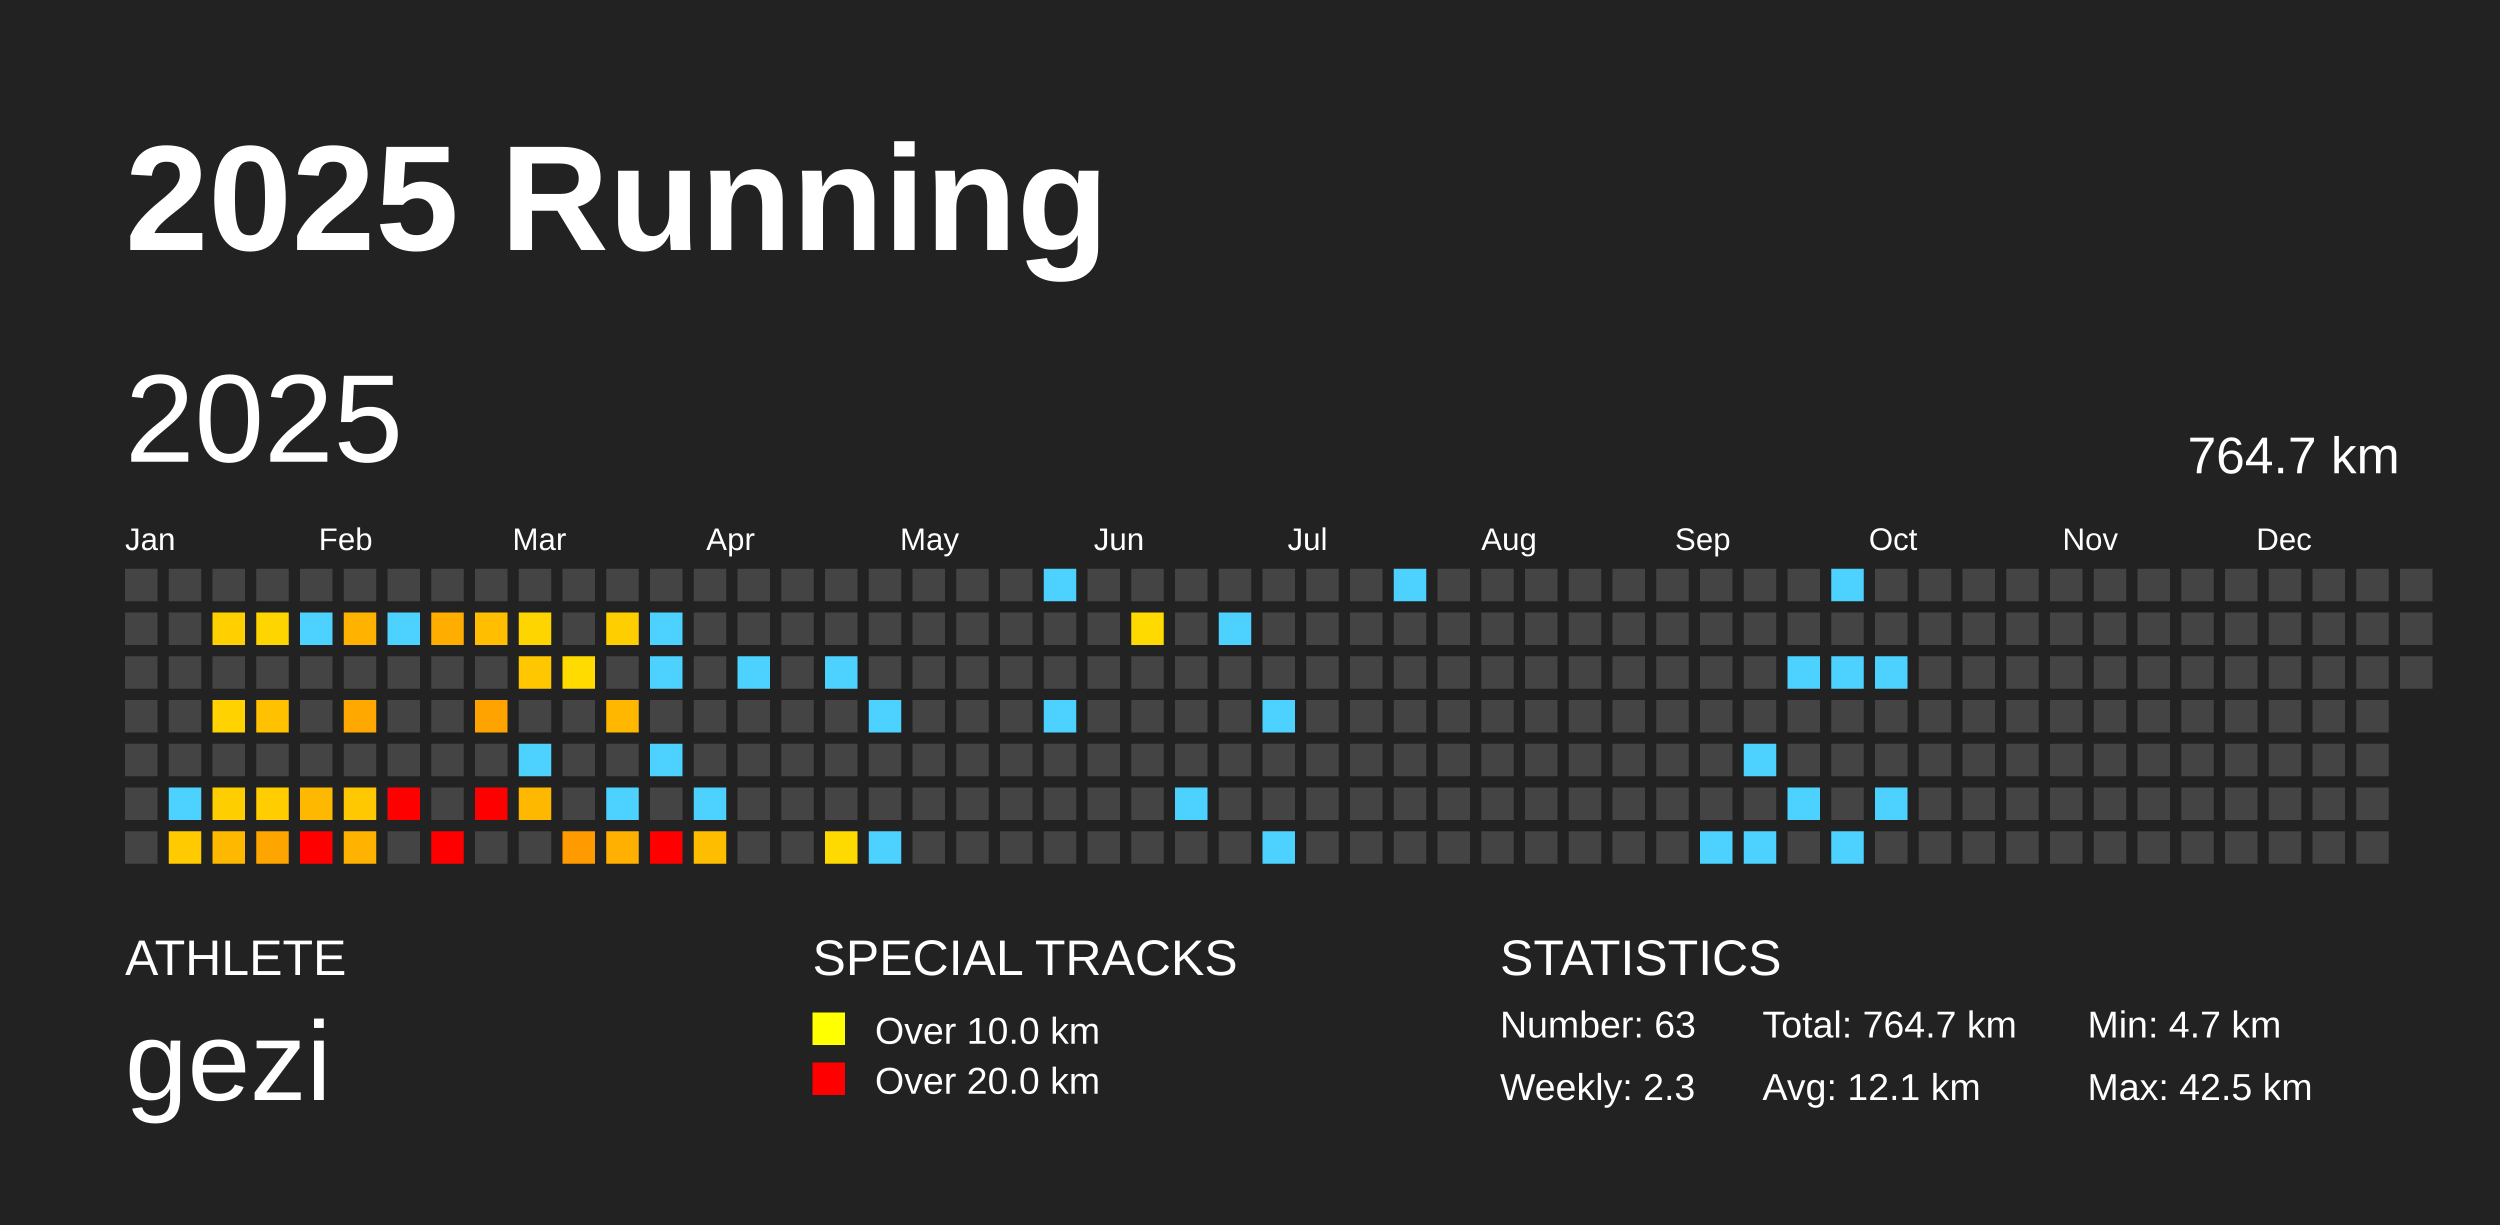
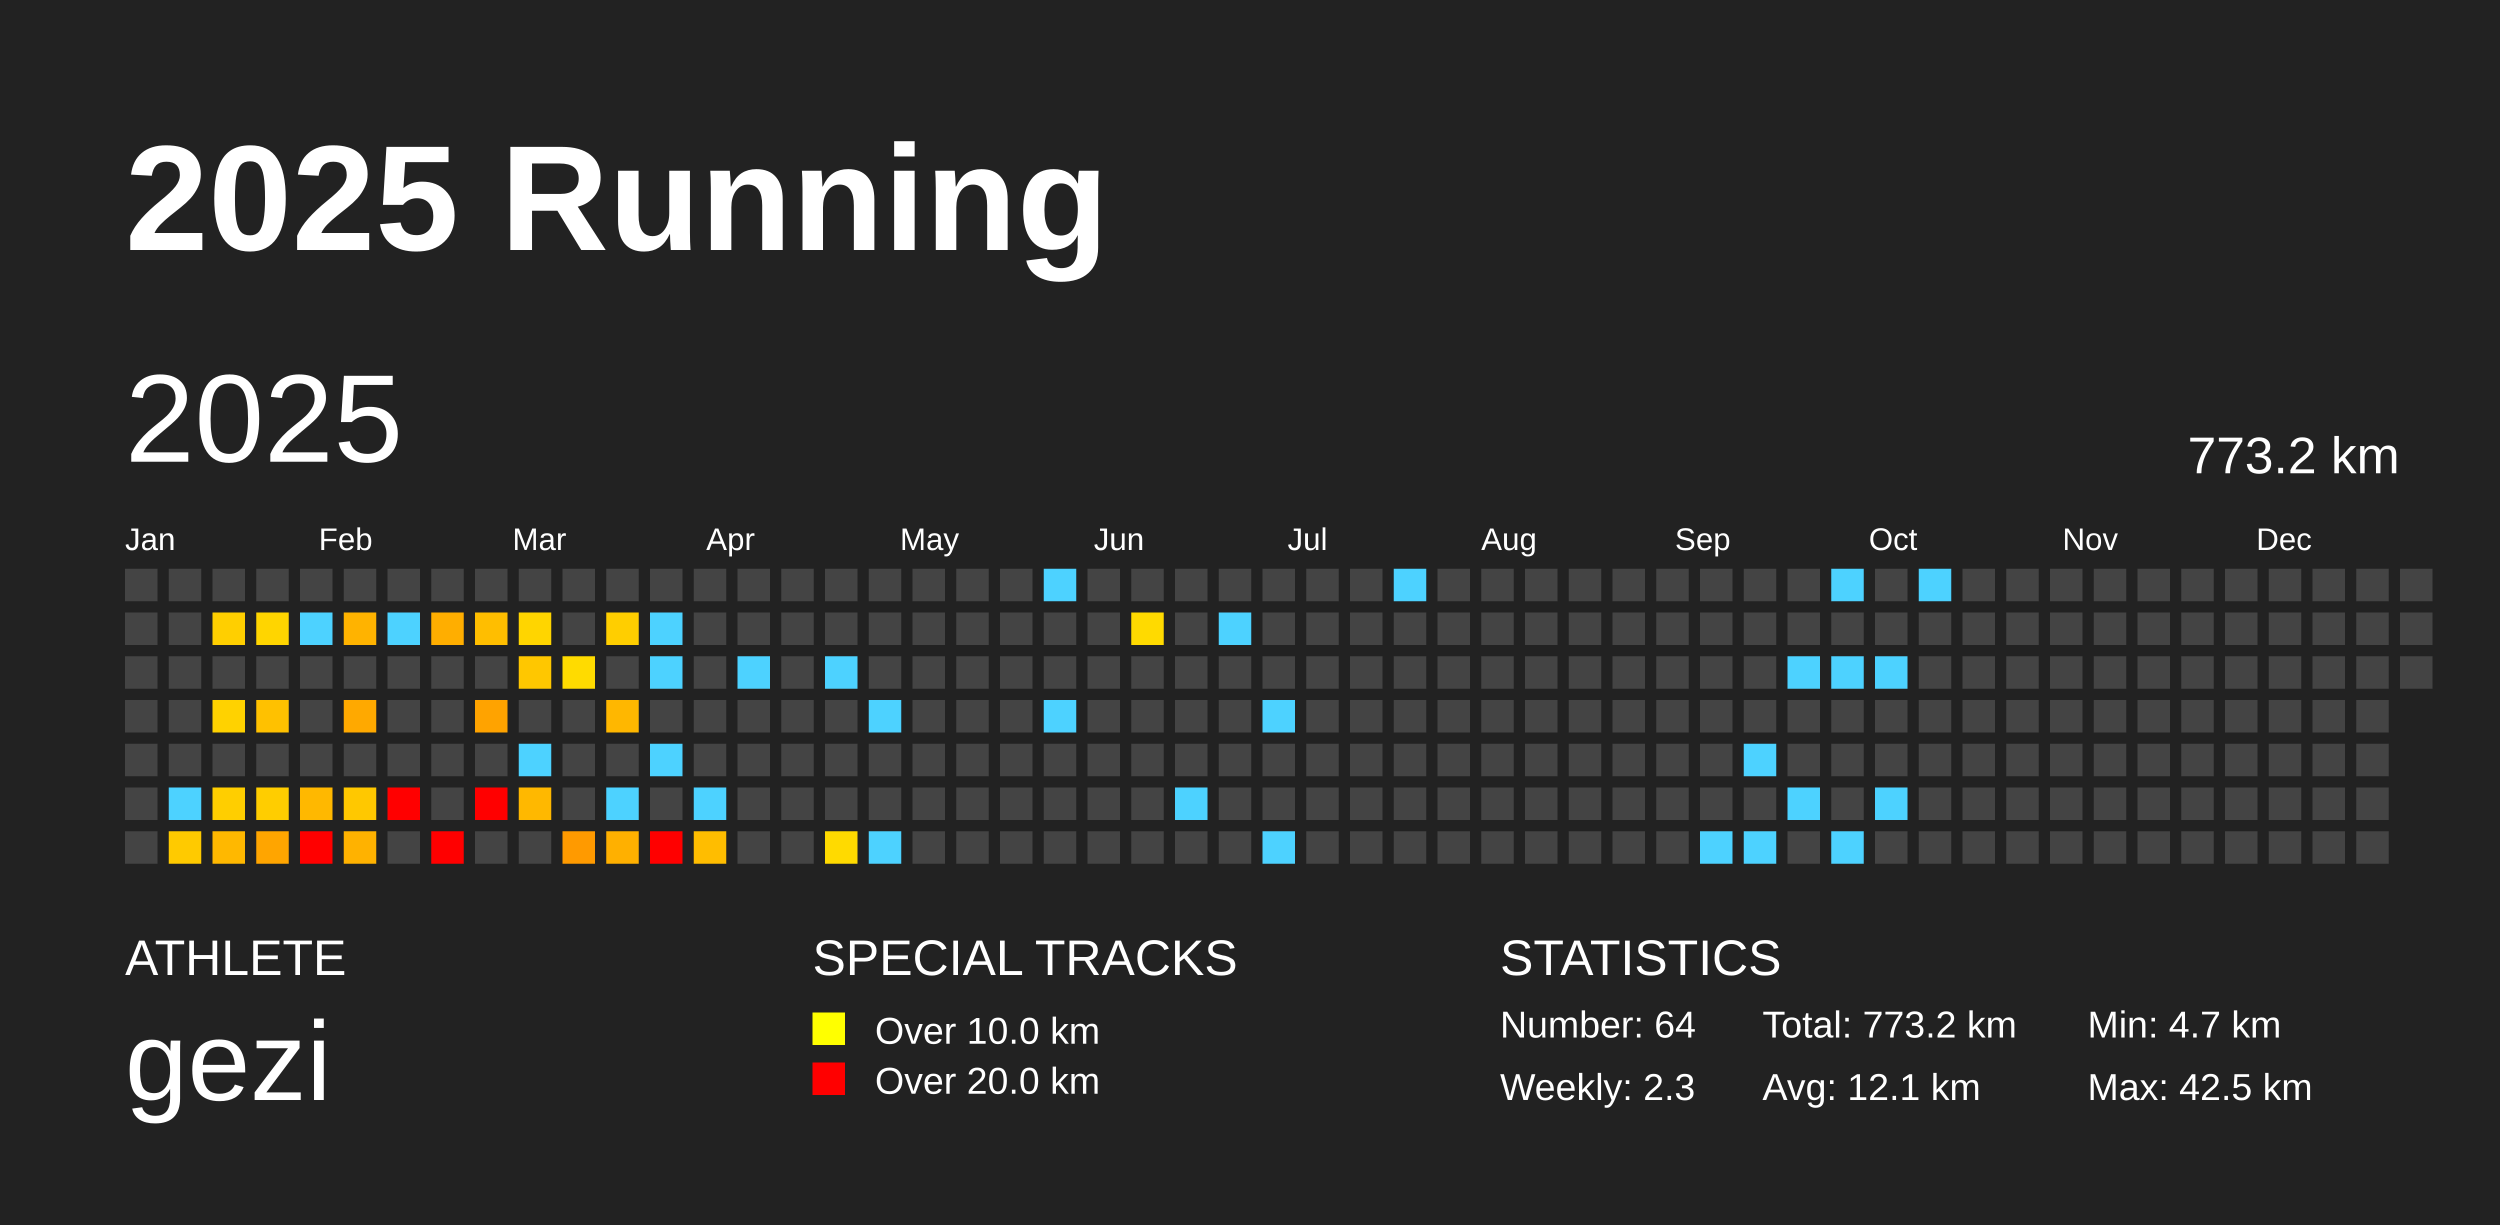
<svg xmlns="http://www.w3.org/2000/svg" baseProfile="full" height="98mm" version="1.1" viewBox="0,0,200,98" width="200mm">
  <defs />
  <rect fill="#222222" height="98" width="200" x="0" y="0" />
  <text fill="#FFFFFF" style="font-size:12px; font-family:Arial; font-weight:bold;" x="10" y="20">2025 Running</text>
  <text fill="#FFFFFF" style="font-size:4px; font-family:Arial" x="10" y="78">ATHLETE</text>
  <text fill="#FFFFFF" style="font-size:9px; font-family:Arial" x="10" y="88">gezi</text>
  <text fill="#FFFFFF" style="font-size:4px; font-family:Arial" x="65" y="78">SPECIAL TRACKS</text>
  <rect fill="yellow" height="2.6" width="2.6" x="65" y="81" />
  <text fill="#FFFFFF" style="font-size:3px; font-family:Arial" x="70" y="83.5">Over 10.0 km</text>
  <rect fill="red" height="2.6" width="2.6" x="65" y="85" />
  <text fill="#FFFFFF" style="font-size:3px; font-family:Arial" x="70" y="87.5">Over 20.0 km</text>
  <text fill="#FFFFFF" style="font-size:4px; font-family:Arial" x="120" y="78">STATISTICS</text>
-   <text fill="#FFFFFF" style="font-size:3px; font-family:Arial" x="120" y="83">Number: 63</text>
+   <text fill="#FFFFFF" style="font-size:3px; font-family:Arial" x="120" y="83">Number: 64</text>
  <text fill="#FFFFFF" style="font-size:3px; font-family:Arial" x="120" y="88">Weekly: 2.3</text>
-   <text fill="#FFFFFF" style="font-size:3px; font-family:Arial" x="141" y="83">Total: 764.7 km</text>
+   <text fill="#FFFFFF" style="font-size:3px; font-family:Arial" x="141" y="83">Total: 773.2 km</text>
  <text fill="#FFFFFF" style="font-size:3px; font-family:Arial" x="141" y="88">Avg: 12.1 km</text>
  <text fill="#FFFFFF" style="font-size:3px; font-family:Arial" x="167" y="83">Min: 4.7 km</text>
  <text fill="#FFFFFF" style="font-size:3px; font-family:Arial" x="167" y="88">Max: 42.5 km</text>
  <text dominant-baseline="hanging" fill="#FFFFFF" style="font-size:10.0px; font-family:Arial;" x="10" y="30">2025</text>
-   <text dominant-baseline="hanging" fill="#FFFFFF" style="font-size:4.125px; font-family:Arial;" x="175" y="35">764.7 km</text>
+   <text dominant-baseline="hanging" fill="#FFFFFF" style="font-size:4.125px; font-family:Arial;" x="175" y="35">773.2 km</text>
  <text fill="#FFFFFF" style="font-size:2.5px; font-family:Arial" x="10.0" y="44">Jan</text>
  <text fill="#FFFFFF" style="font-size:2.5px; font-family:Arial" x="25.5" y="44">Feb</text>
  <text fill="#FFFFFF" style="font-size:2.5px; font-family:Arial" x="41.0" y="44">Mar</text>
  <text fill="#FFFFFF" style="font-size:2.5px; font-family:Arial" x="56.5" y="44">Apr</text>
  <text fill="#FFFFFF" style="font-size:2.5px; font-family:Arial" x="72.0" y="44">May</text>
  <text fill="#FFFFFF" style="font-size:2.5px; font-family:Arial" x="87.5" y="44">Jun</text>
  <text fill="#FFFFFF" style="font-size:2.5px; font-family:Arial" x="103.0" y="44">Jul</text>
  <text fill="#FFFFFF" style="font-size:2.5px; font-family:Arial" x="118.5" y="44">Aug</text>
  <text fill="#FFFFFF" style="font-size:2.5px; font-family:Arial" x="134.0" y="44">Sep</text>
  <text fill="#FFFFFF" style="font-size:2.5px; font-family:Arial" x="149.5" y="44">Oct</text>
  <text fill="#FFFFFF" style="font-size:2.5px; font-family:Arial" x="165.0" y="44">Nov</text>
  <text fill="#FFFFFF" style="font-size:2.5px; font-family:Arial" x="180.5" y="44">Dec</text>
  <rect fill="#444444" height="2.6" width="2.6" x="10.0" y="45.5" />
  <rect fill="#444444" height="2.6" width="2.6" x="10.0" y="49.0" />
  <rect fill="#444444" height="2.6" width="2.6" x="10.0" y="52.5" />
  <rect fill="#444444" height="2.6" width="2.6" x="10.0" y="56.0" />
  <rect fill="#444444" height="2.6" width="2.6" x="10.0" y="59.5" />
  <rect fill="#444444" height="2.6" width="2.6" x="10.0" y="63.0" />
  <rect fill="#444444" height="2.6" width="2.6" x="10.0" y="66.5" />
  <rect fill="#444444" height="2.6" width="2.6" x="13.5" y="45.5" />
  <rect fill="#444444" height="2.6" width="2.6" x="13.5" y="49.0" />
  <rect fill="#444444" height="2.6" width="2.6" x="13.5" y="52.5" />
  <rect fill="#444444" height="2.6" width="2.6" x="13.5" y="56.0" />
  <rect fill="#444444" height="2.6" width="2.6" x="13.5" y="59.5" />
  <rect fill="#4dd2ff" height="2.6" width="2.6" x="13.5" y="63.0" />
  <rect fill="#ffca00" height="2.6" width="2.6" x="13.5" y="66.5" />
  <rect fill="#444444" height="2.6" width="2.6" x="17.0" y="45.5" />
  <rect fill="#ffcf00" height="2.6" width="2.6" x="17.0" y="49.0" />
  <rect fill="#444444" height="2.6" width="2.6" x="17.0" y="52.5" />
  <rect fill="#ffd200" height="2.6" width="2.6" x="17.0" y="56.0" />
  <rect fill="#444444" height="2.6" width="2.6" x="17.0" y="59.5" />
  <rect fill="#ffce00" height="2.6" width="2.6" x="17.0" y="63.0" />
  <rect fill="#ffb800" height="2.6" width="2.6" x="17.0" y="66.5" />
  <rect fill="#444444" height="2.6" width="2.6" x="20.5" y="45.5" />
  <rect fill="#ffd500" height="2.6" width="2.6" x="20.5" y="49.0" />
  <rect fill="#444444" height="2.6" width="2.6" x="20.5" y="52.5" />
  <rect fill="#ffc100" height="2.6" width="2.6" x="20.5" y="56.0" />
  <rect fill="#444444" height="2.6" width="2.6" x="20.5" y="59.5" />
  <rect fill="#ffcd00" height="2.6" width="2.6" x="20.5" y="63.0" />
  <rect fill="#ffa500" height="2.6" width="2.6" x="20.5" y="66.5" />
  <rect fill="#444444" height="2.6" width="2.6" x="24.0" y="45.5" />
  <rect fill="#4dd2ff" height="2.6" width="2.6" x="24.0" y="49.0" />
  <rect fill="#444444" height="2.6" width="2.6" x="24.0" y="52.5" />
  <rect fill="#444444" height="2.6" width="2.6" x="24.0" y="56.0" />
  <rect fill="#444444" height="2.6" width="2.6" x="24.0" y="59.5" />
  <rect fill="#ffb800" height="2.6" width="2.6" x="24.0" y="63.0" />
  <rect fill="red" height="2.6" width="2.6" x="24.0" y="66.5" />
  <rect fill="#444444" height="2.6" width="2.6" x="27.5" y="45.5" />
  <rect fill="#ffb300" height="2.6" width="2.6" x="27.5" y="49.0" />
  <rect fill="#444444" height="2.6" width="2.6" x="27.5" y="52.5" />
  <rect fill="#ffa900" height="2.6" width="2.6" x="27.5" y="56.0" />
  <rect fill="#444444" height="2.6" width="2.6" x="27.5" y="59.5" />
  <rect fill="#ffc800" height="2.6" width="2.6" x="27.5" y="63.0" />
  <rect fill="#ffb200" height="2.6" width="2.6" x="27.5" y="66.5" />
  <rect fill="#444444" height="2.6" width="2.6" x="31.0" y="45.5" />
  <rect fill="#4dd2ff" height="2.6" width="2.6" x="31.0" y="49.0" />
  <rect fill="#444444" height="2.6" width="2.6" x="31.0" y="52.5" />
  <rect fill="#444444" height="2.6" width="2.6" x="31.0" y="56.0" />
  <rect fill="#444444" height="2.6" width="2.6" x="31.0" y="59.5" />
  <rect fill="red" height="2.6" width="2.6" x="31.0" y="63.0" />
  <rect fill="#444444" height="2.6" width="2.6" x="31.0" y="66.5" />
  <rect fill="#444444" height="2.6" width="2.6" x="34.5" y="45.5" />
  <rect fill="#ffae00" height="2.6" width="2.6" x="34.5" y="49.0" />
  <rect fill="#444444" height="2.6" width="2.6" x="34.5" y="52.5" />
  <rect fill="#444444" height="2.6" width="2.6" x="34.5" y="56.0" />
  <rect fill="#444444" height="2.6" width="2.6" x="34.5" y="59.5" />
  <rect fill="#444444" height="2.6" width="2.6" x="34.5" y="63.0" />
  <rect fill="red" height="2.6" width="2.6" x="34.5" y="66.5" />
  <rect fill="#444444" height="2.6" width="2.6" x="38.0" y="45.5" />
  <rect fill="#ffbe00" height="2.6" width="2.6" x="38.0" y="49.0" />
  <rect fill="#444444" height="2.6" width="2.6" x="38.0" y="52.5" />
  <rect fill="#ffa300" height="2.6" width="2.6" x="38.0" y="56.0" />
  <rect fill="#444444" height="2.6" width="2.6" x="38.0" y="59.5" />
  <rect fill="red" height="2.6" width="2.6" x="38.0" y="63.0" />
  <rect fill="#444444" height="2.6" width="2.6" x="38.0" y="66.5" />
  <rect fill="#444444" height="2.6" width="2.6" x="41.5" y="45.5" />
  <rect fill="#ffd500" height="2.6" width="2.6" x="41.5" y="49.0" />
  <rect fill="#ffc700" height="2.6" width="2.6" x="41.5" y="52.5" />
  <rect fill="#444444" height="2.6" width="2.6" x="41.5" y="56.0" />
  <rect fill="#4dd2ff" height="2.6" width="2.6" x="41.5" y="59.5" />
  <rect fill="#ffb800" height="2.6" width="2.6" x="41.5" y="63.0" />
  <rect fill="#444444" height="2.6" width="2.6" x="41.5" y="66.5" />
  <rect fill="#444444" height="2.6" width="2.6" x="45.0" y="45.5" />
  <rect fill="#444444" height="2.6" width="2.6" x="45.0" y="49.0" />
  <rect fill="#ffdb00" height="2.6" width="2.6" x="45.0" y="52.5" />
  <rect fill="#444444" height="2.6" width="2.6" x="45.0" y="56.0" />
  <rect fill="#444444" height="2.6" width="2.6" x="45.0" y="59.5" />
  <rect fill="#444444" height="2.6" width="2.6" x="45.0" y="63.0" />
  <rect fill="#ff9a00" height="2.6" width="2.6" x="45.0" y="66.5" />
  <rect fill="#444444" height="2.6" width="2.6" x="48.5" y="45.5" />
  <rect fill="#ffce00" height="2.6" width="2.6" x="48.5" y="49.0" />
  <rect fill="#444444" height="2.6" width="2.6" x="48.5" y="52.5" />
  <rect fill="#ffb700" height="2.6" width="2.6" x="48.5" y="56.0" />
  <rect fill="#444444" height="2.6" width="2.6" x="48.5" y="59.5" />
  <rect fill="#4dd2ff" height="2.6" width="2.6" x="48.5" y="63.0" />
  <rect fill="#ffb000" height="2.6" width="2.6" x="48.5" y="66.5" />
  <rect fill="#444444" height="2.6" width="2.6" x="52.0" y="45.5" />
  <rect fill="#4dd2ff" height="2.6" width="2.6" x="52.0" y="49.0" />
  <rect fill="#4dd2ff" height="2.6" width="2.6" x="52.0" y="52.5" />
  <rect fill="#444444" height="2.6" width="2.6" x="52.0" y="56.0" />
  <rect fill="#4dd2ff" height="2.6" width="2.6" x="52.0" y="59.5" />
  <rect fill="#444444" height="2.6" width="2.6" x="52.0" y="63.0" />
  <rect fill="red" height="2.6" width="2.6" x="52.0" y="66.5" />
  <rect fill="#444444" height="2.6" width="2.6" x="55.5" y="45.5" />
  <rect fill="#444444" height="2.6" width="2.6" x="55.5" y="49.0" />
  <rect fill="#444444" height="2.6" width="2.6" x="55.5" y="52.5" />
  <rect fill="#444444" height="2.6" width="2.6" x="55.5" y="56.0" />
  <rect fill="#444444" height="2.6" width="2.6" x="55.5" y="59.5" />
  <rect fill="#4dd2ff" height="2.6" width="2.6" x="55.5" y="63.0" />
  <rect fill="#ffbd00" height="2.6" width="2.6" x="55.5" y="66.5" />
  <rect fill="#444444" height="2.6" width="2.6" x="59.0" y="45.5" />
  <rect fill="#444444" height="2.6" width="2.6" x="59.0" y="49.0" />
  <rect fill="#4dd2ff" height="2.6" width="2.6" x="59.0" y="52.5" />
  <rect fill="#444444" height="2.6" width="2.6" x="59.0" y="56.0" />
  <rect fill="#444444" height="2.6" width="2.6" x="59.0" y="59.5" />
  <rect fill="#444444" height="2.6" width="2.6" x="59.0" y="63.0" />
  <rect fill="#444444" height="2.6" width="2.6" x="59.0" y="66.5" />
  <rect fill="#444444" height="2.6" width="2.6" x="62.5" y="45.5" />
  <rect fill="#444444" height="2.6" width="2.6" x="62.5" y="49.0" />
  <rect fill="#444444" height="2.6" width="2.6" x="62.5" y="52.5" />
  <rect fill="#444444" height="2.6" width="2.6" x="62.5" y="56.0" />
  <rect fill="#444444" height="2.6" width="2.6" x="62.5" y="59.5" />
  <rect fill="#444444" height="2.6" width="2.6" x="62.5" y="63.0" />
  <rect fill="#444444" height="2.6" width="2.6" x="62.5" y="66.5" />
  <rect fill="#444444" height="2.6" width="2.6" x="66.0" y="45.5" />
  <rect fill="#444444" height="2.6" width="2.6" x="66.0" y="49.0" />
  <rect fill="#4dd2ff" height="2.6" width="2.6" x="66.0" y="52.5" />
  <rect fill="#444444" height="2.6" width="2.6" x="66.0" y="56.0" />
  <rect fill="#444444" height="2.6" width="2.6" x="66.0" y="59.5" />
  <rect fill="#444444" height="2.6" width="2.6" x="66.0" y="63.0" />
  <rect fill="#ffda00" height="2.6" width="2.6" x="66.0" y="66.5" />
  <rect fill="#444444" height="2.6" width="2.6" x="69.5" y="45.5" />
  <rect fill="#444444" height="2.6" width="2.6" x="69.5" y="49.0" />
  <rect fill="#444444" height="2.6" width="2.6" x="69.5" y="52.5" />
  <rect fill="#4dd2ff" height="2.6" width="2.6" x="69.5" y="56.0" />
  <rect fill="#444444" height="2.6" width="2.6" x="69.5" y="59.5" />
  <rect fill="#444444" height="2.6" width="2.6" x="69.5" y="63.0" />
  <rect fill="#4dd2ff" height="2.6" width="2.6" x="69.5" y="66.5" />
  <rect fill="#444444" height="2.6" width="2.6" x="73.0" y="45.5" />
  <rect fill="#444444" height="2.6" width="2.6" x="73.0" y="49.0" />
  <rect fill="#444444" height="2.6" width="2.6" x="73.0" y="52.5" />
  <rect fill="#444444" height="2.6" width="2.6" x="73.0" y="56.0" />
  <rect fill="#444444" height="2.6" width="2.6" x="73.0" y="59.5" />
  <rect fill="#444444" height="2.6" width="2.6" x="73.0" y="63.0" />
  <rect fill="#444444" height="2.6" width="2.6" x="73.0" y="66.5" />
  <rect fill="#444444" height="2.6" width="2.6" x="76.5" y="45.5" />
  <rect fill="#444444" height="2.6" width="2.6" x="76.5" y="49.0" />
  <rect fill="#444444" height="2.6" width="2.6" x="76.5" y="52.5" />
  <rect fill="#444444" height="2.6" width="2.6" x="76.5" y="56.0" />
  <rect fill="#444444" height="2.6" width="2.6" x="76.5" y="59.5" />
  <rect fill="#444444" height="2.6" width="2.6" x="76.5" y="63.0" />
  <rect fill="#444444" height="2.6" width="2.6" x="76.5" y="66.5" />
  <rect fill="#444444" height="2.6" width="2.6" x="80.0" y="45.5" />
  <rect fill="#444444" height="2.6" width="2.6" x="80.0" y="49.0" />
  <rect fill="#444444" height="2.6" width="2.6" x="80.0" y="52.5" />
  <rect fill="#444444" height="2.6" width="2.6" x="80.0" y="56.0" />
  <rect fill="#444444" height="2.6" width="2.6" x="80.0" y="59.5" />
  <rect fill="#444444" height="2.6" width="2.6" x="80.0" y="63.0" />
  <rect fill="#444444" height="2.6" width="2.6" x="80.0" y="66.5" />
  <rect fill="#4dd2ff" height="2.6" width="2.6" x="83.5" y="45.5" />
  <rect fill="#444444" height="2.6" width="2.6" x="83.5" y="49.0" />
  <rect fill="#444444" height="2.6" width="2.6" x="83.5" y="52.5" />
  <rect fill="#4dd2ff" height="2.6" width="2.6" x="83.5" y="56.0" />
  <rect fill="#444444" height="2.6" width="2.6" x="83.5" y="59.5" />
  <rect fill="#444444" height="2.6" width="2.6" x="83.5" y="63.0" />
  <rect fill="#444444" height="2.6" width="2.6" x="83.5" y="66.5" />
  <rect fill="#444444" height="2.6" width="2.6" x="87.0" y="45.5" />
  <rect fill="#444444" height="2.6" width="2.6" x="87.0" y="49.0" />
  <rect fill="#444444" height="2.6" width="2.6" x="87.0" y="52.5" />
  <rect fill="#444444" height="2.6" width="2.6" x="87.0" y="56.0" />
  <rect fill="#444444" height="2.6" width="2.6" x="87.0" y="59.5" />
  <rect fill="#444444" height="2.6" width="2.6" x="87.0" y="63.0" />
  <rect fill="#444444" height="2.6" width="2.6" x="87.0" y="66.5" />
  <rect fill="#444444" height="2.6" width="2.6" x="90.5" y="45.5" />
  <rect fill="#ffda00" height="2.6" width="2.6" x="90.5" y="49.0" />
  <rect fill="#444444" height="2.6" width="2.6" x="90.5" y="52.5" />
  <rect fill="#444444" height="2.6" width="2.6" x="90.5" y="56.0" />
  <rect fill="#444444" height="2.6" width="2.6" x="90.5" y="59.5" />
  <rect fill="#444444" height="2.6" width="2.6" x="90.5" y="63.0" />
  <rect fill="#444444" height="2.6" width="2.6" x="90.5" y="66.5" />
  <rect fill="#444444" height="2.6" width="2.6" x="94.0" y="45.5" />
  <rect fill="#444444" height="2.6" width="2.6" x="94.0" y="49.0" />
  <rect fill="#444444" height="2.6" width="2.6" x="94.0" y="52.5" />
  <rect fill="#444444" height="2.6" width="2.6" x="94.0" y="56.0" />
  <rect fill="#444444" height="2.6" width="2.6" x="94.0" y="59.5" />
  <rect fill="#4dd2ff" height="2.6" width="2.6" x="94.0" y="63.0" />
  <rect fill="#444444" height="2.6" width="2.6" x="94.0" y="66.5" />
  <rect fill="#444444" height="2.6" width="2.6" x="97.5" y="45.5" />
  <rect fill="#4dd2ff" height="2.6" width="2.6" x="97.5" y="49.0" />
  <rect fill="#444444" height="2.6" width="2.6" x="97.5" y="52.5" />
  <rect fill="#444444" height="2.6" width="2.6" x="97.5" y="56.0" />
  <rect fill="#444444" height="2.6" width="2.6" x="97.5" y="59.5" />
  <rect fill="#444444" height="2.6" width="2.6" x="97.5" y="63.0" />
  <rect fill="#444444" height="2.6" width="2.6" x="97.5" y="66.5" />
  <rect fill="#444444" height="2.6" width="2.6" x="101.0" y="45.5" />
  <rect fill="#444444" height="2.6" width="2.6" x="101.0" y="49.0" />
  <rect fill="#444444" height="2.6" width="2.6" x="101.0" y="52.5" />
  <rect fill="#4dd2ff" height="2.6" width="2.6" x="101.0" y="56.0" />
  <rect fill="#444444" height="2.6" width="2.6" x="101.0" y="59.5" />
  <rect fill="#444444" height="2.6" width="2.6" x="101.0" y="63.0" />
  <rect fill="#4dd2ff" height="2.6" width="2.6" x="101.0" y="66.5" />
  <rect fill="#444444" height="2.6" width="2.6" x="104.5" y="45.5" />
  <rect fill="#444444" height="2.6" width="2.6" x="104.5" y="49.0" />
  <rect fill="#444444" height="2.6" width="2.6" x="104.5" y="52.5" />
  <rect fill="#444444" height="2.6" width="2.6" x="104.5" y="56.0" />
  <rect fill="#444444" height="2.6" width="2.6" x="104.5" y="59.5" />
  <rect fill="#444444" height="2.6" width="2.6" x="104.5" y="63.0" />
  <rect fill="#444444" height="2.6" width="2.6" x="104.5" y="66.5" />
  <rect fill="#444444" height="2.6" width="2.6" x="108.0" y="45.5" />
  <rect fill="#444444" height="2.6" width="2.6" x="108.0" y="49.0" />
  <rect fill="#444444" height="2.6" width="2.6" x="108.0" y="52.5" />
  <rect fill="#444444" height="2.6" width="2.6" x="108.0" y="56.0" />
  <rect fill="#444444" height="2.6" width="2.6" x="108.0" y="59.5" />
  <rect fill="#444444" height="2.6" width="2.6" x="108.0" y="63.0" />
  <rect fill="#444444" height="2.6" width="2.6" x="108.0" y="66.5" />
  <rect fill="#4dd2ff" height="2.6" width="2.6" x="111.5" y="45.5" />
  <rect fill="#444444" height="2.6" width="2.6" x="111.5" y="49.0" />
  <rect fill="#444444" height="2.6" width="2.6" x="111.5" y="52.5" />
  <rect fill="#444444" height="2.6" width="2.6" x="111.5" y="56.0" />
  <rect fill="#444444" height="2.6" width="2.6" x="111.5" y="59.5" />
  <rect fill="#444444" height="2.6" width="2.6" x="111.5" y="63.0" />
  <rect fill="#444444" height="2.6" width="2.6" x="111.5" y="66.5" />
  <rect fill="#444444" height="2.6" width="2.6" x="115.0" y="45.5" />
  <rect fill="#444444" height="2.6" width="2.6" x="115.0" y="49.0" />
  <rect fill="#444444" height="2.6" width="2.6" x="115.0" y="52.5" />
  <rect fill="#444444" height="2.6" width="2.6" x="115.0" y="56.0" />
  <rect fill="#444444" height="2.6" width="2.6" x="115.0" y="59.5" />
  <rect fill="#444444" height="2.6" width="2.6" x="115.0" y="63.0" />
  <rect fill="#444444" height="2.6" width="2.6" x="115.0" y="66.5" />
  <rect fill="#444444" height="2.6" width="2.6" x="118.5" y="45.5" />
  <rect fill="#444444" height="2.6" width="2.6" x="118.5" y="49.0" />
  <rect fill="#444444" height="2.6" width="2.6" x="118.5" y="52.5" />
  <rect fill="#444444" height="2.6" width="2.6" x="118.5" y="56.0" />
  <rect fill="#444444" height="2.6" width="2.6" x="118.5" y="59.5" />
  <rect fill="#444444" height="2.6" width="2.6" x="118.5" y="63.0" />
  <rect fill="#444444" height="2.6" width="2.6" x="118.5" y="66.5" />
  <rect fill="#444444" height="2.6" width="2.6" x="122.0" y="45.5" />
  <rect fill="#444444" height="2.6" width="2.6" x="122.0" y="49.0" />
  <rect fill="#444444" height="2.6" width="2.6" x="122.0" y="52.5" />
  <rect fill="#444444" height="2.6" width="2.6" x="122.0" y="56.0" />
  <rect fill="#444444" height="2.6" width="2.6" x="122.0" y="59.5" />
  <rect fill="#444444" height="2.6" width="2.6" x="122.0" y="63.0" />
  <rect fill="#444444" height="2.6" width="2.6" x="122.0" y="66.5" />
  <rect fill="#444444" height="2.6" width="2.6" x="125.5" y="45.5" />
  <rect fill="#444444" height="2.6" width="2.6" x="125.5" y="49.0" />
  <rect fill="#444444" height="2.6" width="2.6" x="125.5" y="52.5" />
  <rect fill="#444444" height="2.6" width="2.6" x="125.5" y="56.0" />
  <rect fill="#444444" height="2.6" width="2.6" x="125.5" y="59.5" />
  <rect fill="#444444" height="2.6" width="2.6" x="125.5" y="63.0" />
  <rect fill="#444444" height="2.6" width="2.6" x="125.5" y="66.5" />
  <rect fill="#444444" height="2.6" width="2.6" x="129.0" y="45.5" />
  <rect fill="#444444" height="2.6" width="2.6" x="129.0" y="49.0" />
  <rect fill="#444444" height="2.6" width="2.6" x="129.0" y="52.5" />
  <rect fill="#444444" height="2.6" width="2.6" x="129.0" y="56.0" />
  <rect fill="#444444" height="2.6" width="2.6" x="129.0" y="59.5" />
  <rect fill="#444444" height="2.6" width="2.6" x="129.0" y="63.0" />
  <rect fill="#444444" height="2.6" width="2.6" x="129.0" y="66.5" />
  <rect fill="#444444" height="2.6" width="2.6" x="132.5" y="45.5" />
  <rect fill="#444444" height="2.6" width="2.6" x="132.5" y="49.0" />
  <rect fill="#444444" height="2.6" width="2.6" x="132.5" y="52.5" />
  <rect fill="#444444" height="2.6" width="2.6" x="132.5" y="56.0" />
  <rect fill="#444444" height="2.6" width="2.6" x="132.5" y="59.5" />
  <rect fill="#444444" height="2.6" width="2.6" x="132.5" y="63.0" />
  <rect fill="#444444" height="2.6" width="2.6" x="132.5" y="66.5" />
  <rect fill="#444444" height="2.6" width="2.6" x="136.0" y="45.5" />
  <rect fill="#444444" height="2.6" width="2.6" x="136.0" y="49.0" />
  <rect fill="#444444" height="2.6" width="2.6" x="136.0" y="52.5" />
  <rect fill="#444444" height="2.6" width="2.6" x="136.0" y="56.0" />
  <rect fill="#444444" height="2.6" width="2.6" x="136.0" y="59.5" />
  <rect fill="#444444" height="2.6" width="2.6" x="136.0" y="63.0" />
  <rect fill="#4dd2ff" height="2.6" width="2.6" x="136.0" y="66.5" />
  <rect fill="#444444" height="2.6" width="2.6" x="139.5" y="45.5" />
  <rect fill="#444444" height="2.6" width="2.6" x="139.5" y="49.0" />
  <rect fill="#444444" height="2.6" width="2.6" x="139.5" y="52.5" />
  <rect fill="#444444" height="2.6" width="2.6" x="139.5" y="56.0" />
  <rect fill="#4dd2ff" height="2.6" width="2.6" x="139.5" y="59.5" />
  <rect fill="#444444" height="2.6" width="2.6" x="139.5" y="63.0" />
  <rect fill="#4dd2ff" height="2.6" width="2.6" x="139.5" y="66.5" />
  <rect fill="#444444" height="2.6" width="2.6" x="143.0" y="45.5" />
  <rect fill="#444444" height="2.6" width="2.6" x="143.0" y="49.0" />
  <rect fill="#4dd2ff" height="2.6" width="2.6" x="143.0" y="52.5" />
  <rect fill="#444444" height="2.6" width="2.6" x="143.0" y="56.0" />
  <rect fill="#444444" height="2.6" width="2.6" x="143.0" y="59.5" />
  <rect fill="#4dd2ff" height="2.6" width="2.6" x="143.0" y="63.0" />
  <rect fill="#444444" height="2.6" width="2.6" x="143.0" y="66.5" />
  <rect fill="#4dd2ff" height="2.6" width="2.6" x="146.5" y="45.5" />
  <rect fill="#444444" height="2.6" width="2.6" x="146.5" y="49.0" />
  <rect fill="#4dd2ff" height="2.6" width="2.6" x="146.5" y="52.5" />
  <rect fill="#444444" height="2.6" width="2.6" x="146.5" y="56.0" />
  <rect fill="#444444" height="2.6" width="2.6" x="146.5" y="59.5" />
  <rect fill="#444444" height="2.6" width="2.6" x="146.5" y="63.0" />
  <rect fill="#4dd2ff" height="2.6" width="2.6" x="146.5" y="66.5" />
  <rect fill="#444444" height="2.6" width="2.6" x="150.0" y="45.5" />
  <rect fill="#444444" height="2.6" width="2.6" x="150.0" y="49.0" />
  <rect fill="#4dd2ff" height="2.6" width="2.6" x="150.0" y="52.5" />
  <rect fill="#444444" height="2.6" width="2.6" x="150.0" y="56.0" />
  <rect fill="#444444" height="2.6" width="2.6" x="150.0" y="59.5" />
  <rect fill="#4dd2ff" height="2.6" width="2.6" x="150.0" y="63.0" />
  <rect fill="#444444" height="2.6" width="2.6" x="150.0" y="66.5" />
-   <rect fill="#444444" height="2.6" width="2.6" x="153.5" y="45.5" />
+   <rect fill="#4dd2ff" height="2.6" width="2.6" x="153.5" y="45.5" />
  <rect fill="#444444" height="2.6" width="2.6" x="153.5" y="49.0" />
  <rect fill="#444444" height="2.6" width="2.6" x="153.5" y="52.5" />
  <rect fill="#444444" height="2.6" width="2.6" x="153.5" y="56.0" />
  <rect fill="#444444" height="2.6" width="2.6" x="153.5" y="59.5" />
  <rect fill="#444444" height="2.6" width="2.6" x="153.5" y="63.0" />
  <rect fill="#444444" height="2.6" width="2.6" x="153.5" y="66.5" />
  <rect fill="#444444" height="2.6" width="2.6" x="157.0" y="45.5" />
  <rect fill="#444444" height="2.6" width="2.6" x="157.0" y="49.0" />
  <rect fill="#444444" height="2.6" width="2.6" x="157.0" y="52.5" />
  <rect fill="#444444" height="2.6" width="2.6" x="157.0" y="56.0" />
  <rect fill="#444444" height="2.6" width="2.6" x="157.0" y="59.5" />
  <rect fill="#444444" height="2.6" width="2.6" x="157.0" y="63.0" />
  <rect fill="#444444" height="2.6" width="2.6" x="157.0" y="66.5" />
  <rect fill="#444444" height="2.6" width="2.6" x="160.5" y="45.5" />
  <rect fill="#444444" height="2.6" width="2.6" x="160.5" y="49.0" />
  <rect fill="#444444" height="2.6" width="2.6" x="160.5" y="52.5" />
  <rect fill="#444444" height="2.6" width="2.6" x="160.5" y="56.0" />
  <rect fill="#444444" height="2.6" width="2.6" x="160.5" y="59.5" />
  <rect fill="#444444" height="2.6" width="2.6" x="160.5" y="63.0" />
  <rect fill="#444444" height="2.6" width="2.6" x="160.5" y="66.5" />
  <rect fill="#444444" height="2.6" width="2.6" x="164.0" y="45.5" />
  <rect fill="#444444" height="2.6" width="2.6" x="164.0" y="49.0" />
  <rect fill="#444444" height="2.6" width="2.6" x="164.0" y="52.5" />
  <rect fill="#444444" height="2.6" width="2.6" x="164.0" y="56.0" />
  <rect fill="#444444" height="2.6" width="2.6" x="164.0" y="59.5" />
  <rect fill="#444444" height="2.6" width="2.6" x="164.0" y="63.0" />
  <rect fill="#444444" height="2.6" width="2.6" x="164.0" y="66.5" />
  <rect fill="#444444" height="2.6" width="2.6" x="167.5" y="45.5" />
  <rect fill="#444444" height="2.6" width="2.6" x="167.5" y="49.0" />
  <rect fill="#444444" height="2.6" width="2.6" x="167.5" y="52.5" />
  <rect fill="#444444" height="2.6" width="2.6" x="167.5" y="56.0" />
  <rect fill="#444444" height="2.6" width="2.6" x="167.5" y="59.5" />
  <rect fill="#444444" height="2.6" width="2.6" x="167.5" y="63.0" />
  <rect fill="#444444" height="2.6" width="2.6" x="167.5" y="66.5" />
  <rect fill="#444444" height="2.6" width="2.6" x="171.0" y="45.5" />
  <rect fill="#444444" height="2.6" width="2.6" x="171.0" y="49.0" />
  <rect fill="#444444" height="2.6" width="2.6" x="171.0" y="52.5" />
  <rect fill="#444444" height="2.6" width="2.6" x="171.0" y="56.0" />
  <rect fill="#444444" height="2.6" width="2.6" x="171.0" y="59.5" />
  <rect fill="#444444" height="2.6" width="2.6" x="171.0" y="63.0" />
  <rect fill="#444444" height="2.6" width="2.6" x="171.0" y="66.5" />
  <rect fill="#444444" height="2.6" width="2.6" x="174.5" y="45.5" />
  <rect fill="#444444" height="2.6" width="2.6" x="174.5" y="49.0" />
  <rect fill="#444444" height="2.6" width="2.6" x="174.5" y="52.5" />
  <rect fill="#444444" height="2.6" width="2.6" x="174.5" y="56.0" />
  <rect fill="#444444" height="2.6" width="2.6" x="174.5" y="59.5" />
  <rect fill="#444444" height="2.6" width="2.6" x="174.5" y="63.0" />
  <rect fill="#444444" height="2.6" width="2.6" x="174.5" y="66.5" />
  <rect fill="#444444" height="2.6" width="2.6" x="178.0" y="45.5" />
  <rect fill="#444444" height="2.6" width="2.6" x="178.0" y="49.0" />
  <rect fill="#444444" height="2.6" width="2.6" x="178.0" y="52.5" />
  <rect fill="#444444" height="2.6" width="2.6" x="178.0" y="56.0" />
  <rect fill="#444444" height="2.6" width="2.6" x="178.0" y="59.5" />
  <rect fill="#444444" height="2.6" width="2.6" x="178.0" y="63.0" />
  <rect fill="#444444" height="2.6" width="2.6" x="178.0" y="66.5" />
  <rect fill="#444444" height="2.6" width="2.6" x="181.5" y="45.5" />
  <rect fill="#444444" height="2.6" width="2.6" x="181.5" y="49.0" />
  <rect fill="#444444" height="2.6" width="2.6" x="181.5" y="52.5" />
  <rect fill="#444444" height="2.6" width="2.6" x="181.5" y="56.0" />
  <rect fill="#444444" height="2.6" width="2.6" x="181.5" y="59.5" />
  <rect fill="#444444" height="2.6" width="2.6" x="181.5" y="63.0" />
  <rect fill="#444444" height="2.6" width="2.6" x="181.5" y="66.5" />
  <rect fill="#444444" height="2.6" width="2.6" x="185.0" y="45.5" />
  <rect fill="#444444" height="2.6" width="2.6" x="185.0" y="49.0" />
  <rect fill="#444444" height="2.6" width="2.6" x="185.0" y="52.5" />
  <rect fill="#444444" height="2.6" width="2.6" x="185.0" y="56.0" />
  <rect fill="#444444" height="2.6" width="2.6" x="185.0" y="59.5" />
  <rect fill="#444444" height="2.6" width="2.6" x="185.0" y="63.0" />
  <rect fill="#444444" height="2.6" width="2.6" x="185.0" y="66.5" />
  <rect fill="#444444" height="2.6" width="2.6" x="188.5" y="45.5" />
  <rect fill="#444444" height="2.6" width="2.6" x="188.5" y="49.0" />
  <rect fill="#444444" height="2.6" width="2.6" x="188.5" y="52.5" />
  <rect fill="#444444" height="2.6" width="2.6" x="188.5" y="56.0" />
  <rect fill="#444444" height="2.6" width="2.6" x="188.5" y="59.5" />
  <rect fill="#444444" height="2.6" width="2.6" x="188.5" y="63.0" />
  <rect fill="#444444" height="2.6" width="2.6" x="188.5" y="66.5" />
  <rect fill="#444444" height="2.6" width="2.6" x="192.0" y="45.5" />
  <rect fill="#444444" height="2.6" width="2.6" x="192.0" y="49.0" />
  <rect fill="#444444" height="2.6" width="2.6" x="192.0" y="52.5" />
</svg>
